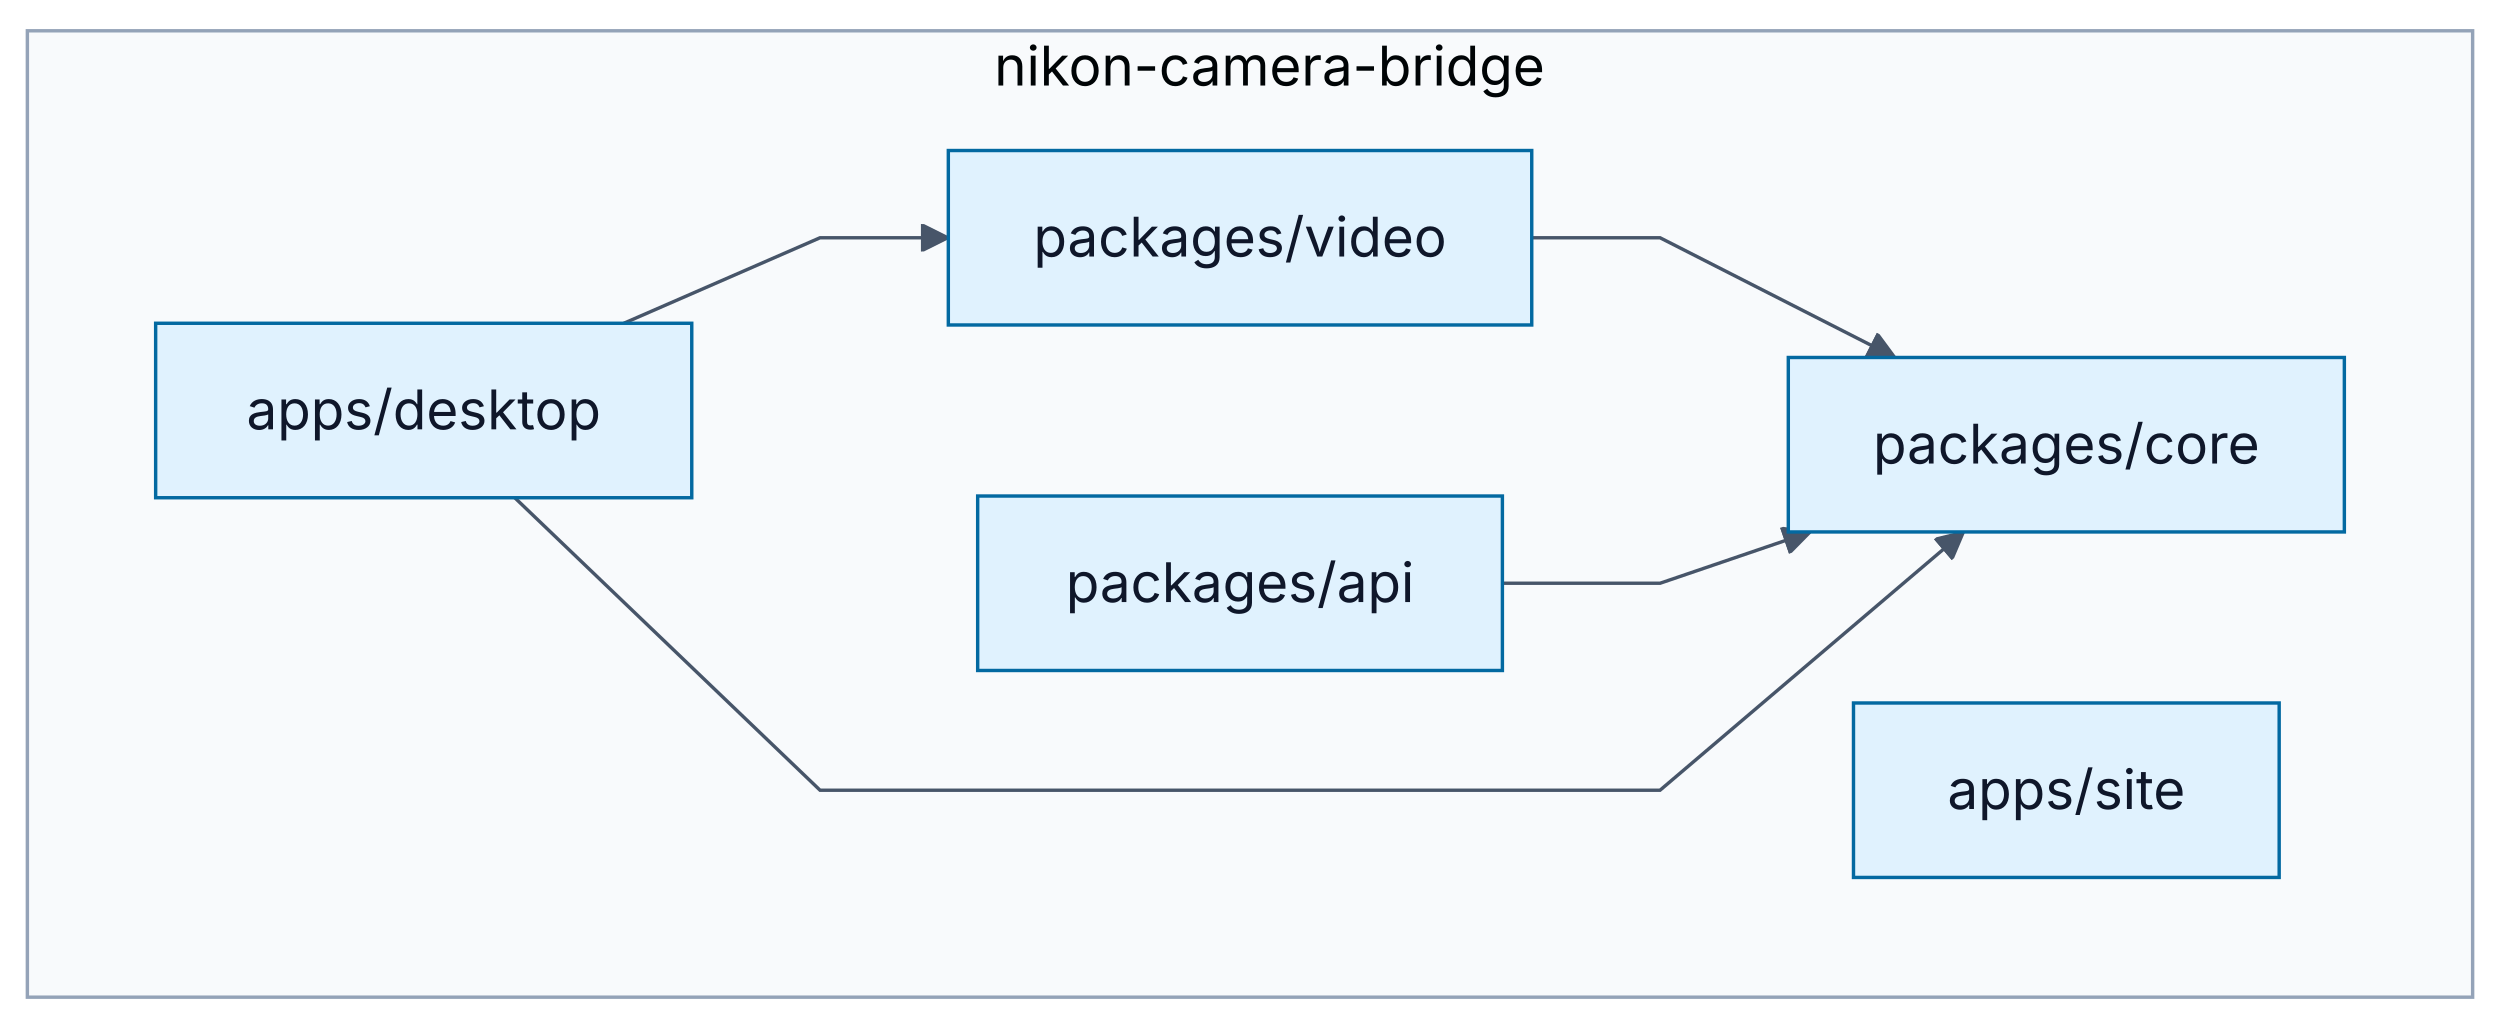
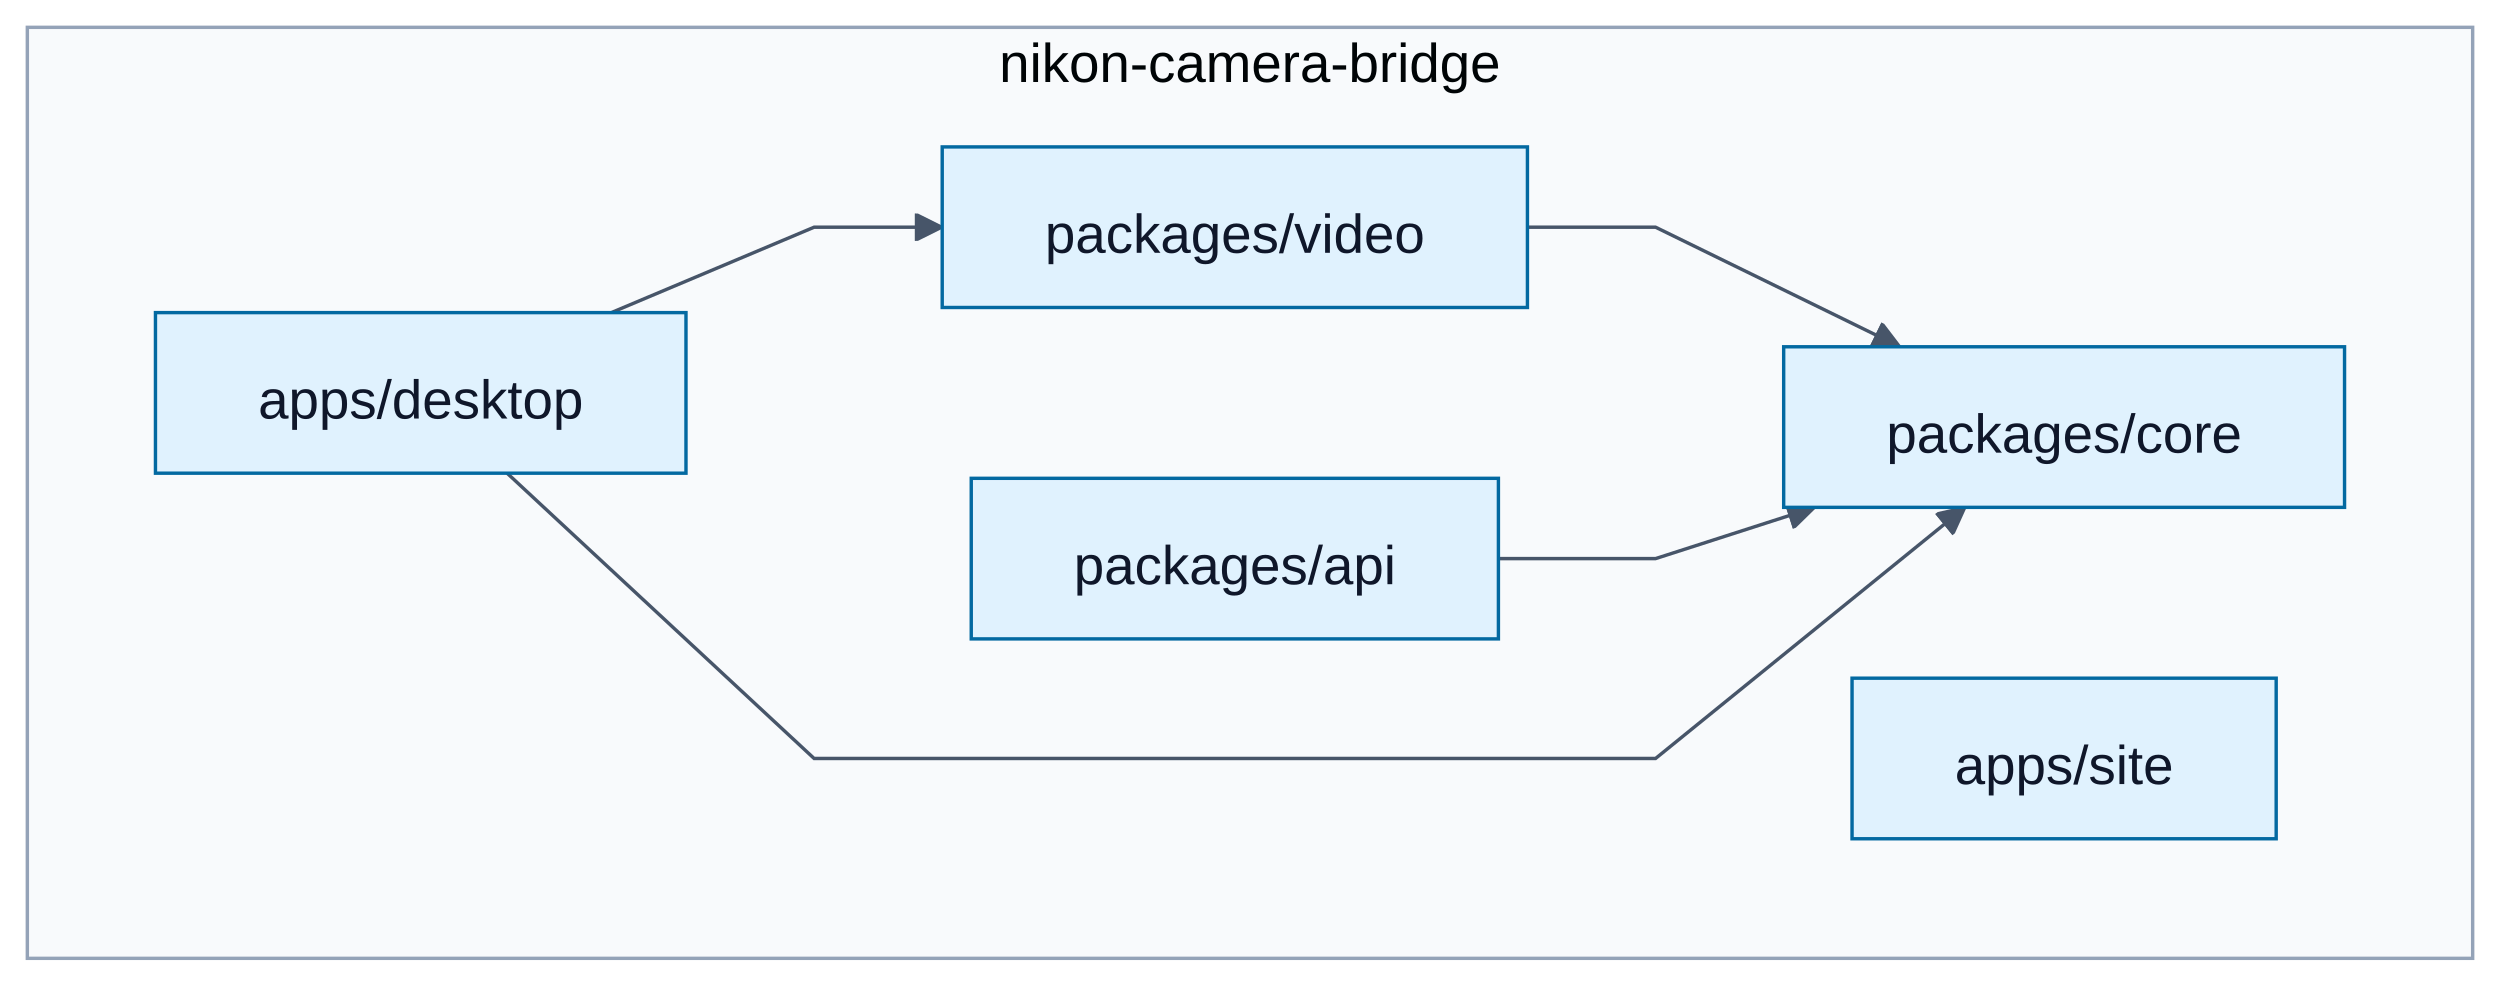
- <svg xmlns="http://www.w3.org/2000/svg" id="monorepo-packages" width="100%" class="flowchart" style="max-width: 730.812px; background-color: transparent;" viewBox="0 -1 730.812 299.5" role="img" aria-describedby="chart-desc-monorepo-packages" aria-labelledby="chart-title-monorepo-packages">
-   <style>#monorepo-packages{font-family:system-ui,-apple-system,BlinkMacSystemFont,Segoe UI,sans-serif;font-size:16px;fill:#0f172a;}@keyframes edge-animation-frame{from{stroke-dashoffset:0;}}@keyframes dash{to{stroke-dashoffset:0;}}#monorepo-packages .edge-animation-slow{stroke-dasharray:9,5!important;stroke-dashoffset:900;animation:dash 50s linear infinite;stroke-linecap:round;}#monorepo-packages .edge-animation-fast{stroke-dasharray:9,5!important;stroke-dashoffset:900;animation:dash 20s linear infinite;stroke-linecap:round;}#monorepo-packages .error-icon{fill:hsl(24, 93.75%, 98.725%);}#monorepo-packages .error-text{fill:rgb(0.203, 3.859, 6.297);stroke:rgb(0.203, 3.859, 6.297);}#monorepo-packages .edge-thickness-normal{stroke-width:1px;}#monorepo-packages .edge-thickness-thick{stroke-width:3.5px;}#monorepo-packages .edge-pattern-solid{stroke-dasharray:0;}#monorepo-packages .edge-thickness-invisible{stroke-width:0;fill:none;}#monorepo-packages .edge-pattern-dashed{stroke-dasharray:3;}#monorepo-packages .edge-pattern-dotted{stroke-dasharray:2;}#monorepo-packages .marker{fill:#475569;stroke:#475569;}#monorepo-packages .marker.cross{stroke:#475569;}#monorepo-packages svg{font-family:system-ui,-apple-system,BlinkMacSystemFont,Segoe UI,sans-serif;font-size:16px;}#monorepo-packages p{margin:0;}#monorepo-packages .label{font-family:system-ui,-apple-system,BlinkMacSystemFont,Segoe UI,sans-serif;color:#0f172a;}#monorepo-packages .cluster-label text{fill:rgb(0.203, 3.859, 6.297);}#monorepo-packages .cluster-label span{color:rgb(0.203, 3.859, 6.297);}#monorepo-packages .cluster-label span p{background-color:transparent;}#monorepo-packages .label text,#monorepo-packages span{fill:#0f172a;color:#0f172a;}#monorepo-packages .node rect,#monorepo-packages .node circle,#monorepo-packages .node ellipse,#monorepo-packages .node polygon,#monorepo-packages .node path{fill:#e0f2fe;stroke:#0369a1;stroke-width:1px;}#monorepo-packages .rough-node .label text,#monorepo-packages .node .label text,#monorepo-packages .image-shape .label,#monorepo-packages .icon-shape .label{text-anchor:middle;}#monorepo-packages .node .katex path{fill:#000;stroke:#000;stroke-width:1px;}#monorepo-packages .rough-node .label,#monorepo-packages .node .label,#monorepo-packages .image-shape .label,#monorepo-packages .icon-shape .label{text-align:center;}#monorepo-packages .node.clickable{cursor:pointer;}#monorepo-packages .root .anchor path{fill:#475569!important;stroke-width:0;stroke:#475569;}#monorepo-packages .arrowheadPath{fill:#000000;}#monorepo-packages .edgePaths .path{stroke:#475569;stroke-width:1px;}#monorepo-packages .flowchart-link{stroke:#475569;fill:none;}#monorepo-packages .edgeLabel{background-color:hsl(84, 93.75%, 93.725%);text-align:center;}#monorepo-packages .edgeLabel p{background-color:hsl(84, 93.75%, 93.725%);}#monorepo-packages .edgeLabel rect{opacity:0.5;background-color:hsl(84, 93.75%, 93.725%);fill:hsl(84, 93.75%, 93.725%);}#monorepo-packages .labelBkg{background-color:rgba(242, 254, 224, 0.5);}#monorepo-packages .cluster rect{fill:#f8fafc;stroke:#94a3b8;stroke-width:1px;}#monorepo-packages .cluster text{fill:rgb(0.203, 3.859, 6.297);}#monorepo-packages .cluster span{color:rgb(0.203, 3.859, 6.297);}#monorepo-packages .node .collapsed-indicator{fill:#94a3b8;stroke:none;opacity:0.6;}#monorepo-packages .node .collapsed-separator{stroke:#94a3b8;stroke-width:0.75px;}#monorepo-packages div.mermaidTooltip{position:absolute;text-align:center;max-width:200px;padding:2px;font-family:system-ui,-apple-system,BlinkMacSystemFont,Segoe UI,sans-serif;font-size:12px;background:hsl(24, 93.75%, 98.725%);border:1px solid hsl(24, 53.75%, 88.725%);border-radius:2px;pointer-events:none;z-index:100;}#monorepo-packages .flowchartTitleText{text-anchor:middle;font-size:18px;fill:#0f172a;}#monorepo-packages rect.text{fill:none;stroke-width:0;}#monorepo-packages .icon-shape,#monorepo-packages .image-shape{background-color:hsl(84, 93.75%, 93.725%);text-align:center;}#monorepo-packages .icon-shape p,#monorepo-packages .image-shape p{background-color:hsl(84, 93.75%, 93.725%);padding:2px;}#monorepo-packages .icon-shape .label rect,#monorepo-packages .image-shape .label rect{opacity:0.5;background-color:hsl(84, 93.75%, 93.725%);fill:hsl(84, 93.75%, 93.725%);}#monorepo-packages .label-icon{display:inline-block;height:1em;overflow:visible;vertical-align:-0.125em;}#monorepo-packages .node .label-icon path{fill:currentColor;stroke:revert;stroke-width:revert;}#monorepo-packages .node .neo-node{stroke:#0369a1;}#monorepo-packages [data-look="neo"].node rect,#monorepo-packages [data-look="neo"].cluster rect,#monorepo-packages [data-look="neo"].node polygon{stroke:url(#monorepo-packages-gradient);filter:drop-shadow( 1px 2px 2px rgba(185,185,185,1));}#monorepo-packages [data-look="neo"].swimlane.cluster rect{filter:none;}#monorepo-packages [data-look="neo"].node path{stroke:url(#monorepo-packages-gradient);stroke-width:1px;}#monorepo-packages [data-look="neo"].node .outer-path{filter:drop-shadow( 1px 2px 2px rgba(185,185,185,1));}#monorepo-packages [data-look="neo"].node .neo-line path{stroke:#0369a1;filter:none;}#monorepo-packages [data-look="neo"].node circle{stroke:url(#monorepo-packages-gradient);filter:drop-shadow( 1px 2px 2px rgba(185,185,185,1));}#monorepo-packages [data-look="neo"].node circle .state-start{fill:#000000;}#monorepo-packages [data-look="neo"].icon-shape .icon{fill:url(#monorepo-packages-gradient);filter:drop-shadow( 1px 2px 2px rgba(185,185,185,1));}#monorepo-packages [data-look="neo"].icon-shape .icon-neo path{stroke:url(#monorepo-packages-gradient);filter:drop-shadow( 1px 2px 2px rgba(185,185,185,1));}#monorepo-packages :root{--mermaid-font-family:"trebuchet ms",verdana,arial,sans-serif;}</style>
+ <svg xmlns="http://www.w3.org/2000/svg" id="monorepo-packages" width="100%" class="flowchart" style="max-width: 731.734px; background-color: transparent;" viewBox="0 0 731.734 288.5" role="img" aria-describedby="chart-desc-monorepo-packages" aria-labelledby="chart-title-monorepo-packages">
+   <style>#monorepo-packages{font-family:Arial,sans-serif;font-size:16px;fill:#0f172a;}@keyframes edge-animation-frame{from{stroke-dashoffset:0;}}@keyframes dash{to{stroke-dashoffset:0;}}#monorepo-packages .edge-animation-slow{stroke-dasharray:9,5!important;stroke-dashoffset:900;animation:dash 50s linear infinite;stroke-linecap:round;}#monorepo-packages .edge-animation-fast{stroke-dasharray:9,5!important;stroke-dashoffset:900;animation:dash 20s linear infinite;stroke-linecap:round;}#monorepo-packages .error-icon{fill:hsl(24, 93.75%, 98.725%);}#monorepo-packages .error-text{fill:rgb(0.203, 3.859, 6.297);stroke:rgb(0.203, 3.859, 6.297);}#monorepo-packages .edge-thickness-normal{stroke-width:1px;}#monorepo-packages .edge-thickness-thick{stroke-width:3.5px;}#monorepo-packages .edge-pattern-solid{stroke-dasharray:0;}#monorepo-packages .edge-thickness-invisible{stroke-width:0;fill:none;}#monorepo-packages .edge-pattern-dashed{stroke-dasharray:3;}#monorepo-packages .edge-pattern-dotted{stroke-dasharray:2;}#monorepo-packages .marker{fill:#475569;stroke:#475569;}#monorepo-packages .marker.cross{stroke:#475569;}#monorepo-packages svg{font-family:Arial,sans-serif;font-size:16px;}#monorepo-packages p{margin:0;}#monorepo-packages .label{font-family:Arial,sans-serif;color:#0f172a;}#monorepo-packages .cluster-label text{fill:rgb(0.203, 3.859, 6.297);}#monorepo-packages .cluster-label span{color:rgb(0.203, 3.859, 6.297);}#monorepo-packages .cluster-label span p{background-color:transparent;}#monorepo-packages .label text,#monorepo-packages span{fill:#0f172a;color:#0f172a;}#monorepo-packages .node rect,#monorepo-packages .node circle,#monorepo-packages .node ellipse,#monorepo-packages .node polygon,#monorepo-packages .node path{fill:#e0f2fe;stroke:#0369a1;stroke-width:1px;}#monorepo-packages .rough-node .label text,#monorepo-packages .node .label text,#monorepo-packages .image-shape .label,#monorepo-packages .icon-shape .label{text-anchor:middle;}#monorepo-packages .node .katex path{fill:#000;stroke:#000;stroke-width:1px;}#monorepo-packages .rough-node .label,#monorepo-packages .node .label,#monorepo-packages .image-shape .label,#monorepo-packages .icon-shape .label{text-align:center;}#monorepo-packages .node.clickable{cursor:pointer;}#monorepo-packages .root .anchor path{fill:#475569!important;stroke-width:0;stroke:#475569;}#monorepo-packages .arrowheadPath{fill:#000000;}#monorepo-packages .edgePaths .path{stroke:#475569;stroke-width:1px;}#monorepo-packages .flowchart-link{stroke:#475569;fill:none;}#monorepo-packages .edgeLabel{background-color:hsl(84, 93.75%, 93.725%);text-align:center;}#monorepo-packages .edgeLabel p{background-color:hsl(84, 93.75%, 93.725%);}#monorepo-packages .edgeLabel rect{opacity:0.5;background-color:hsl(84, 93.75%, 93.725%);fill:hsl(84, 93.75%, 93.725%);}#monorepo-packages .labelBkg{background-color:rgba(242, 254, 224, 0.5);}#monorepo-packages .cluster rect{fill:#f8fafc;stroke:#94a3b8;stroke-width:1px;}#monorepo-packages .cluster text{fill:rgb(0.203, 3.859, 6.297);}#monorepo-packages .cluster span{color:rgb(0.203, 3.859, 6.297);}#monorepo-packages .node .collapsed-indicator{fill:#94a3b8;stroke:none;opacity:0.6;}#monorepo-packages .node .collapsed-separator{stroke:#94a3b8;stroke-width:0.75px;}#monorepo-packages div.mermaidTooltip{position:absolute;text-align:center;max-width:200px;padding:2px;font-family:Arial,sans-serif;font-size:12px;background:hsl(24, 93.75%, 98.725%);border:1px solid hsl(24, 53.75%, 88.725%);border-radius:2px;pointer-events:none;z-index:100;}#monorepo-packages .flowchartTitleText{text-anchor:middle;font-size:18px;fill:#0f172a;}#monorepo-packages rect.text{fill:none;stroke-width:0;}#monorepo-packages .icon-shape,#monorepo-packages .image-shape{background-color:hsl(84, 93.75%, 93.725%);text-align:center;}#monorepo-packages .icon-shape p,#monorepo-packages .image-shape p{background-color:hsl(84, 93.75%, 93.725%);padding:2px;}#monorepo-packages .icon-shape .label rect,#monorepo-packages .image-shape .label rect{opacity:0.5;background-color:hsl(84, 93.75%, 93.725%);fill:hsl(84, 93.75%, 93.725%);}#monorepo-packages .label-icon{display:inline-block;height:1em;overflow:visible;vertical-align:-0.125em;}#monorepo-packages .node .label-icon path{fill:currentColor;stroke:revert;stroke-width:revert;}#monorepo-packages .node .neo-node{stroke:#0369a1;}#monorepo-packages [data-look="neo"].node rect,#monorepo-packages [data-look="neo"].cluster rect,#monorepo-packages [data-look="neo"].node polygon{stroke:url(#monorepo-packages-gradient);filter:drop-shadow( 1px 2px 2px rgba(185,185,185,1));}#monorepo-packages [data-look="neo"].swimlane.cluster rect{filter:none;}#monorepo-packages [data-look="neo"].node path{stroke:url(#monorepo-packages-gradient);stroke-width:1px;}#monorepo-packages [data-look="neo"].node .outer-path{filter:drop-shadow( 1px 2px 2px rgba(185,185,185,1));}#monorepo-packages [data-look="neo"].node .neo-line path{stroke:#0369a1;filter:none;}#monorepo-packages [data-look="neo"].node circle{stroke:url(#monorepo-packages-gradient);filter:drop-shadow( 1px 2px 2px rgba(185,185,185,1));}#monorepo-packages [data-look="neo"].node circle .state-start{fill:#000000;}#monorepo-packages [data-look="neo"].icon-shape .icon{fill:url(#monorepo-packages-gradient);filter:drop-shadow( 1px 2px 2px rgba(185,185,185,1));}#monorepo-packages [data-look="neo"].icon-shape .icon-neo path{stroke:url(#monorepo-packages-gradient);filter:drop-shadow( 1px 2px 2px rgba(185,185,185,1));}#monorepo-packages :root{--mermaid-font-family:"trebuchet ms",verdana,arial,sans-serif;}</style>
  <g>
    <marker id="monorepo-packages_flowchart-v2-pointEnd" class="marker flowchart-v2" viewBox="0 0 10 10" refX="5" refY="5" markerUnits="userSpaceOnUse" markerWidth="8" markerHeight="8" orient="auto">
      <path d="M 0 0 L 10 5 L 0 10 z" class="arrowMarkerPath" style="stroke-width: 1; stroke-dasharray: 1, 0;" />
    </marker>
    <marker id="monorepo-packages_flowchart-v2-pointStart" class="marker flowchart-v2" viewBox="0 0 10 10" refX="4.5" refY="5" markerUnits="userSpaceOnUse" markerWidth="8" markerHeight="8" orient="auto">
      <path d="M 0 5 L 10 10 L 10 0 z" class="arrowMarkerPath" style="stroke-width: 1; stroke-dasharray: 1, 0;" />
    </marker>
    <marker id="monorepo-packages_flowchart-v2-pointEnd-margin" class="marker flowchart-v2" viewBox="0 0 11.5 14" refX="11.5" refY="7" markerUnits="userSpaceOnUse" markerWidth="10.5" markerHeight="14" orient="auto">
      <path d="M 0 0 L 11.5 7 L 0 14 z" class="arrowMarkerPath" style="stroke-width: 0; stroke-dasharray: 1, 0;" />
    </marker>
    <marker id="monorepo-packages_flowchart-v2-pointStart-margin" class="marker flowchart-v2" viewBox="0 0 11.5 14" refX="1" refY="7" markerUnits="userSpaceOnUse" markerWidth="11.5" markerHeight="14" orient="auto">
      <polygon points="0,7 11.5,14 11.5,0" class="arrowMarkerPath" style="stroke-width: 0; stroke-dasharray: 1, 0;" />
    </marker>
    <marker id="monorepo-packages_flowchart-v2-circleEnd" class="marker flowchart-v2" viewBox="0 0 10 10" refX="11" refY="5" markerUnits="userSpaceOnUse" markerWidth="11" markerHeight="11" orient="auto">
      <circle cx="5" cy="5" r="5" class="arrowMarkerPath" style="stroke-width: 1; stroke-dasharray: 1, 0;" />
    </marker>
    <marker id="monorepo-packages_flowchart-v2-circleStart" class="marker flowchart-v2" viewBox="0 0 10 10" refX="-1" refY="5" markerUnits="userSpaceOnUse" markerWidth="11" markerHeight="11" orient="auto">
      <circle cx="5" cy="5" r="5" class="arrowMarkerPath" style="stroke-width: 1; stroke-dasharray: 1, 0;" />
    </marker>
    <marker id="monorepo-packages_flowchart-v2-circleEnd-margin" class="marker flowchart-v2" viewBox="0 0 10 10" refY="5" refX="12.25" markerUnits="userSpaceOnUse" markerWidth="14" markerHeight="14" orient="auto">
      <circle cx="5" cy="5" r="5" class="arrowMarkerPath" style="stroke-width: 0; stroke-dasharray: 1, 0;" />
    </marker>
    <marker id="monorepo-packages_flowchart-v2-circleStart-margin" class="marker flowchart-v2" viewBox="0 0 10 10" refX="-2" refY="5" markerUnits="userSpaceOnUse" markerWidth="14" markerHeight="14" orient="auto">
      <circle cx="5" cy="5" r="5" class="arrowMarkerPath" style="stroke-width: 0; stroke-dasharray: 1, 0;" />
    </marker>
    <marker id="monorepo-packages_flowchart-v2-crossEnd" class="marker cross flowchart-v2" viewBox="0 0 11 11" refX="12" refY="5.2" markerUnits="userSpaceOnUse" markerWidth="11" markerHeight="11" orient="auto">
      <path d="M 1,1 l 9,9 M 10,1 l -9,9" class="arrowMarkerPath" style="stroke-width: 2; stroke-dasharray: 1, 0;" />
    </marker>
    <marker id="monorepo-packages_flowchart-v2-crossStart" class="marker cross flowchart-v2" viewBox="0 0 11 11" refX="-1" refY="5.2" markerUnits="userSpaceOnUse" markerWidth="11" markerHeight="11" orient="auto">
      <path d="M 1,1 l 9,9 M 10,1 l -9,9" class="arrowMarkerPath" style="stroke-width: 2; stroke-dasharray: 1, 0;" />
    </marker>
    <marker id="monorepo-packages_flowchart-v2-crossEnd-margin" class="marker cross flowchart-v2" viewBox="0 0 15 15" refX="17.7" refY="7.5" markerUnits="userSpaceOnUse" markerWidth="12" markerHeight="12" orient="auto">
      <path d="M 1,1 L 14,14 M 1,14 L 14,1" class="arrowMarkerPath" style="stroke-width: 2.5;" />
    </marker>
    <marker id="monorepo-packages_flowchart-v2-crossStart-margin" class="marker cross flowchart-v2" viewBox="0 0 15 15" refX="-3.5" refY="7.5" markerUnits="userSpaceOnUse" markerWidth="12" markerHeight="12" orient="auto">
      <path d="M 1,1 L 14,14 M 1,14 L 14,1" class="arrowMarkerPath" style="stroke-width: 2.5; stroke-dasharray: 1, 0;" />
    </marker>
    <g class="root">
      <g class="clusters" />
      <g class="edgePaths" />
      <g class="edgeLabels" />
      <g class="nodes">
        <g class="root" transform="translate(0, 0)">
          <g class="clusters">
            <g class="cluster" id="monorepo-packages-repo" data-look="classic">
-               <rect style="" x="8" y="8" width="714.812" height="282.5" />
-               <g class="cluster-label" transform="translate(290.6328, 8)">
+               <rect style="" x="8" y="8" width="715.734" height="272.5" />
+               <g class="cluster-label" transform="translate(292.4492, 8)">
                <g>
                  <rect class="background" style="stroke: none" />
                  <text y="-10.1" style="">
                    <tspan class="text-outer-tspan row" x="0" y="-0.1em" dy="1.1em">
                      <tspan font-style="normal" class="text-inner-tspan" font-weight="normal">nikon-camera-bridge</tspan>
                    </tspan>
                  </text>
                </g>
              </g>
            </g>
          </g>
          <g class="edgePaths">
-             <path d="M447.766,68.5L485.266,68.5L550.413,101.684" id="monorepo-packages-L_pkg_video_pkg_core_0" class="edge-thickness-normal edge-pattern-solid edge-thickness-normal edge-pattern-solid flowchart-link" style=";" data-edge="true" data-et="edge" data-id="L_pkg_video_pkg_core_0" data-points="W3sieCI6NDQ3Ljc2NTYyNSwieSI6NjguNX0seyJ4Ijo0ODUuMjY1NjI1LCJ5Ijo2OC41fSx7IngiOjU1My45Nzc1MzA5OTE3MzU1LCJ5IjoxMDMuNX1d" data-look="classic" marker-end="url(#monorepo-packages_flowchart-v2-pointEnd)" />
-             <path d="M439.188,169.5L485.266,169.5L525.47,155.791" id="monorepo-packages-L_pkg_api_pkg_core_0" class="edge-thickness-normal edge-pattern-solid edge-thickness-normal edge-pattern-solid flowchart-link" style=";" data-edge="true" data-et="edge" data-id="L_pkg_api_pkg_core_0" data-points="W3sieCI6NDM5LjE4NzUsInkiOjE2OS41fSx7IngiOjQ4NS4yNjU2MjUsInkiOjE2OS41fSx7IngiOjUyOS4yNTU3ODcwMzcwMzcxLCJ5IjoxNTQuNX1d" data-look="classic" marker-end="url(#monorepo-packages_flowchart-v2-pointEnd)" />
-             <path d="M150.476,144.5L239.719,230L362.492,230L485.266,230L571.004,157.091" id="monorepo-packages-L_app_gui_pkg_core_0" class="edge-thickness-normal edge-pattern-solid edge-thickness-normal edge-pattern-solid flowchart-link" style=";" data-edge="true" data-et="edge" data-id="L_app_gui_pkg_core_0" data-points="W3sieCI6MTUwLjQ3NTcxNzkwNTQwNTQyLCJ5IjoxNDQuNX0seyJ4IjoyMzkuNzE4NzUsInkiOjIzMH0seyJ4IjozNjIuNDkyMTg3NSwieSI6MjMwfSx7IngiOjQ4NS4yNjU2MjUsInkiOjIzMH0seyJ4Ijo1NzQuMDUxNzA5NDY3ODIxOCwieSI6MTU0LjV9XQ==" data-look="classic" marker-end="url(#monorepo-packages_flowchart-v2-pointEnd)" />
-             <path d="M182.363,93.5L239.719,68.5L273.219,68.5" id="monorepo-packages-L_app_gui_pkg_video_0" class="edge-thickness-normal edge-pattern-solid edge-thickness-normal edge-pattern-solid flowchart-link" style=";" data-edge="true" data-et="edge" data-id="L_app_gui_pkg_video_0" data-points="W3sieCI6MTgyLjM2MjYyMzc2MjM3NjI0LCJ5Ijo5My41fSx7IngiOjIzOS43MTg3NSwieSI6NjguNX0seyJ4IjoyNzcuMjE4NzUsInkiOjY4LjV9XQ==" data-look="classic" marker-end="url(#monorepo-packages_flowchart-v2-pointEnd)" />
+             <path d="M447.07,66.5L484.57,66.5L552.522,99.742" id="monorepo-packages-L_pkg_video_pkg_core_0" class="edge-thickness-normal edge-pattern-solid edge-thickness-normal edge-pattern-solid flowchart-link" style=";" data-edge="true" data-et="edge" data-id="L_pkg_video_pkg_core_0" data-points="W3sieCI6NDQ3LjA3MDMxMjUsInkiOjY2LjV9LHsieCI6NDg0LjU3MDMxMjUsInkiOjY2LjV9LHsieCI6NTU2LjExNTExNzUyMTM2NzYsInkiOjEwMS41fV0=" data-look="classic" marker-end="url(#monorepo-packages_flowchart-v2-pointEnd)" />
+             <path d="M438.574,163.5L484.57,163.5L527.353,149.726" id="monorepo-packages-L_pkg_api_pkg_core_0" class="edge-thickness-normal edge-pattern-solid edge-thickness-normal edge-pattern-solid flowchart-link" style=";" data-edge="true" data-et="edge" data-id="L_pkg_api_pkg_core_0" data-points="W3sieCI6NDM4LjU3NDIxODc1LCJ5IjoxNjMuNX0seyJ4Ijo0ODQuNTcwMzEyNSwieSI6MTYzLjV9LHsieCI6NTMxLjE2MDcxNDI4NTcxNDMsInkiOjE0OC41fV0=" data-look="classic" marker-end="url(#monorepo-packages_flowchart-v2-pointEnd)" />
+             <path d="M148.429,138.5L238.281,222L361.426,222L484.57,222L572.075,151.02" id="monorepo-packages-L_app_gui_pkg_core_0" class="edge-thickness-normal edge-pattern-solid edge-thickness-normal edge-pattern-solid flowchart-link" style=";" data-edge="true" data-et="edge" data-id="L_app_gui_pkg_core_0" data-points="W3sieCI6MTQ4LjQyODUxOTI3NTcwMDkyLCJ5IjoxMzguNX0seyJ4IjoyMzguMjgxMjUsInkiOjIyMn0seyJ4IjozNjEuNDI1NzgxMjUsInkiOjIyMn0seyJ4Ijo0ODQuNTcwMzEyNSwieSI6MjIyfSx7IngiOjU3NS4xODE0MzkyNzE5MDczLCJ5IjoxNDguNX1d" data-look="classic" marker-end="url(#monorepo-packages_flowchart-v2-pointEnd)" />
+             <path d="M178.93,91.5L238.281,66.5L271.781,66.5" id="monorepo-packages-L_app_gui_pkg_video_0" class="edge-thickness-normal edge-pattern-solid edge-thickness-normal edge-pattern-solid flowchart-link" style=";" data-edge="true" data-et="edge" data-id="L_app_gui_pkg_video_0" data-points="W3sieCI6MTc4LjkzMDQxMjM3MTEzNDAzLCJ5Ijo5MS41fSx7IngiOjIzOC4yODEyNSwieSI6NjYuNX0seyJ4IjoyNzUuNzgxMjUsInkiOjY2LjV9XQ==" data-look="classic" marker-end="url(#monorepo-packages_flowchart-v2-pointEnd)" />
          </g>
          <g class="edgeLabels">
            <g class="edgeLabel">
              <g class="label" data-id="L_pkg_video_pkg_core_0" transform="translate(0, 0)">
                <text y="-10.1" text-anchor="middle">
                  <tspan class="text-outer-tspan row" x="0" y="-0.1em" dy="1.1em" text-anchor="middle" />
                </text>
              </g>
            </g>
            <g>
              <rect class="background" style="stroke: none" />
            </g>
            <g class="edgeLabel">
              <g class="label" data-id="L_pkg_api_pkg_core_0" transform="translate(0, 0)">
                <text y="-10.1" text-anchor="middle">
                  <tspan class="text-outer-tspan row" x="0" y="-0.1em" dy="1.1em" text-anchor="middle" />
                </text>
              </g>
            </g>
            <g>
              <rect class="background" style="stroke: none" />
            </g>
            <g class="edgeLabel">
              <g class="label" data-id="L_app_gui_pkg_core_0" transform="translate(0, 0)">
                <text y="-10.1" text-anchor="middle">
                  <tspan class="text-outer-tspan row" x="0" y="-0.1em" dy="1.1em" text-anchor="middle" />
                </text>
              </g>
            </g>
            <g>
              <rect class="background" style="stroke: none" />
            </g>
            <g class="edgeLabel">
              <g class="label" data-id="L_app_gui_pkg_video_0" transform="translate(0, 0)">
                <text y="-10.1" text-anchor="middle">
                  <tspan class="text-outer-tspan row" x="0" y="-0.1em" dy="1.1em" text-anchor="middle" />
                </text>
              </g>
            </g>
            <g>
              <rect class="background" style="stroke: none" />
            </g>
          </g>
          <g class="nodes">
-             <g class="node default" id="monorepo-packages-flowchart-pkg_core-0" data-look="classic" transform="translate(604.0391, 129)">
-               <rect class="basic label-container" style="" x="-81.273" y="-25.5" width="162.547" height="51" />
-               <g class="label" style="" transform="translate(0, -10.5)">
+             <g class="node default" id="monorepo-packages-flowchart-pkg_core-0" data-look="classic" transform="translate(604.1523, 125)">
+               <rect class="basic label-container" style="" x="-82.082" y="-23.5" width="164.164" height="47" />
+               <g class="label" style="" transform="translate(0, -8.5)">
                <rect />
                <g>
                  <rect class="background" style="stroke: none" />
                  <text y="-10.1" style="">
                    <tspan class="text-outer-tspan row" x="0" y="-0.1em" dy="1.1em">
                      <tspan font-style="normal" class="text-inner-tspan" font-weight="normal">packages/core</tspan>
                    </tspan>
                  </text>
                </g>
              </g>
            </g>
-             <g class="node default" id="monorepo-packages-flowchart-pkg_video-1" data-look="classic" transform="translate(362.4922, 68.5)">
-               <rect class="basic label-container" style="" x="-85.273" y="-25.5" width="170.547" height="51" />
-               <g class="label" style="" transform="translate(0, -10.5)">
+             <g class="node default" id="monorepo-packages-flowchart-pkg_video-1" data-look="classic" transform="translate(361.4258, 66.5)">
+               <rect class="basic label-container" style="" x="-85.645" y="-23.5" width="171.289" height="47" />
+               <g class="label" style="" transform="translate(0, -8.5)">
                <rect />
                <g>
                  <rect class="background" style="stroke: none" />
                  <text y="-10.1" style="">
                    <tspan class="text-outer-tspan row" x="0" y="-0.1em" dy="1.1em">
                      <tspan font-style="normal" class="text-inner-tspan" font-weight="normal">packages/video</tspan>
                    </tspan>
                  </text>
                </g>
              </g>
            </g>
-             <g class="node default" id="monorepo-packages-flowchart-pkg_api-2" data-look="classic" transform="translate(362.4922, 169.5)">
-               <rect class="basic label-container" style="" x="-76.695" y="-25.5" width="153.391" height="51" />
-               <g class="label" style="" transform="translate(0, -10.5)">
+             <g class="node default" id="monorepo-packages-flowchart-pkg_api-2" data-look="classic" transform="translate(361.4258, 163.5)">
+               <rect class="basic label-container" style="" x="-77.148" y="-23.5" width="154.297" height="47" />
+               <g class="label" style="" transform="translate(0, -8.5)">
                <rect />
                <g>
                  <rect class="background" style="stroke: none" />
                  <text y="-10.1" style="">
                    <tspan class="text-outer-tspan row" x="0" y="-0.1em" dy="1.1em">
                      <tspan font-style="normal" class="text-inner-tspan" font-weight="normal">packages/api</tspan>
                    </tspan>
                  </text>
                </g>
              </g>
            </g>
-             <g class="node default" id="monorepo-packages-flowchart-app_gui-3" data-look="classic" transform="translate(123.8594, 119)">
-               <rect class="basic label-container" style="" x="-78.359" y="-25.5" width="156.719" height="51" />
-               <g class="label" style="" transform="translate(0, -10.5)">
+             <g class="node default" id="monorepo-packages-flowchart-app_gui-3" data-look="classic" transform="translate(123.1406, 115)">
+               <rect class="basic label-container" style="" x="-77.641" y="-23.5" width="155.281" height="47" />
+               <g class="label" style="" transform="translate(0, -8.5)">
                <rect />
                <g>
                  <rect class="background" style="stroke: none" />
                  <text y="-10.1" style="">
                    <tspan class="text-outer-tspan row" x="0" y="-0.1em" dy="1.1em">
                      <tspan font-style="normal" class="text-inner-tspan" font-weight="normal">apps/desktop</tspan>
                    </tspan>
                  </text>
                </g>
              </g>
            </g>
-             <g class="node default" id="monorepo-packages-flowchart-app_site-4" data-look="classic" transform="translate(604.0391, 230)">
-               <rect class="basic label-container" style="" x="-62.219" y="-25.5" width="124.438" height="51" />
-               <g class="label" style="" transform="translate(0, -10.5)">
+             <g class="node default" id="monorepo-packages-flowchart-app_site-4" data-look="classic" transform="translate(604.1523, 222)">
+               <rect class="basic label-container" style="" x="-62.07" y="-23.5" width="124.141" height="47" />
+               <g class="label" style="" transform="translate(0, -8.5)">
                <rect />
                <g>
                  <rect class="background" style="stroke: none" />
                  <text y="-10.1" style="">
                    <tspan class="text-outer-tspan row" x="0" y="-0.1em" dy="1.1em">
                      <tspan font-style="normal" class="text-inner-tspan" font-weight="normal">apps/site</tspan>
                    </tspan>
                  </text>
                </g>
              </g>
            </g>
          </g>
        </g>
      </g>
    </g>
  </g>
  <defs>
    <filter id="monorepo-packages-drop-shadow" height="130%" width="130%">
      <feDropShadow dx="4" dy="4" stdDeviation="0" flood-opacity="0.06" flood-color="#000000" />
    </filter>
  </defs>
  <defs>
    <filter id="monorepo-packages-drop-shadow-small" height="150%" width="150%">
      <feDropShadow dx="2" dy="2" stdDeviation="0" flood-opacity="0.06" flood-color="#000000" />
    </filter>
  </defs>
  <linearGradient id="monorepo-packages-gradient" gradientUnits="objectBoundingBox" x1="0%" y1="0%" x2="100%" y2="0%">
    <stop offset="0%" stop-color="#0369a1" stop-opacity="1" />
    <stop offset="100%" stop-color="hsl(84, 53.75%, 83.725%)" stop-opacity="1" />
  </linearGradient>
</svg>
